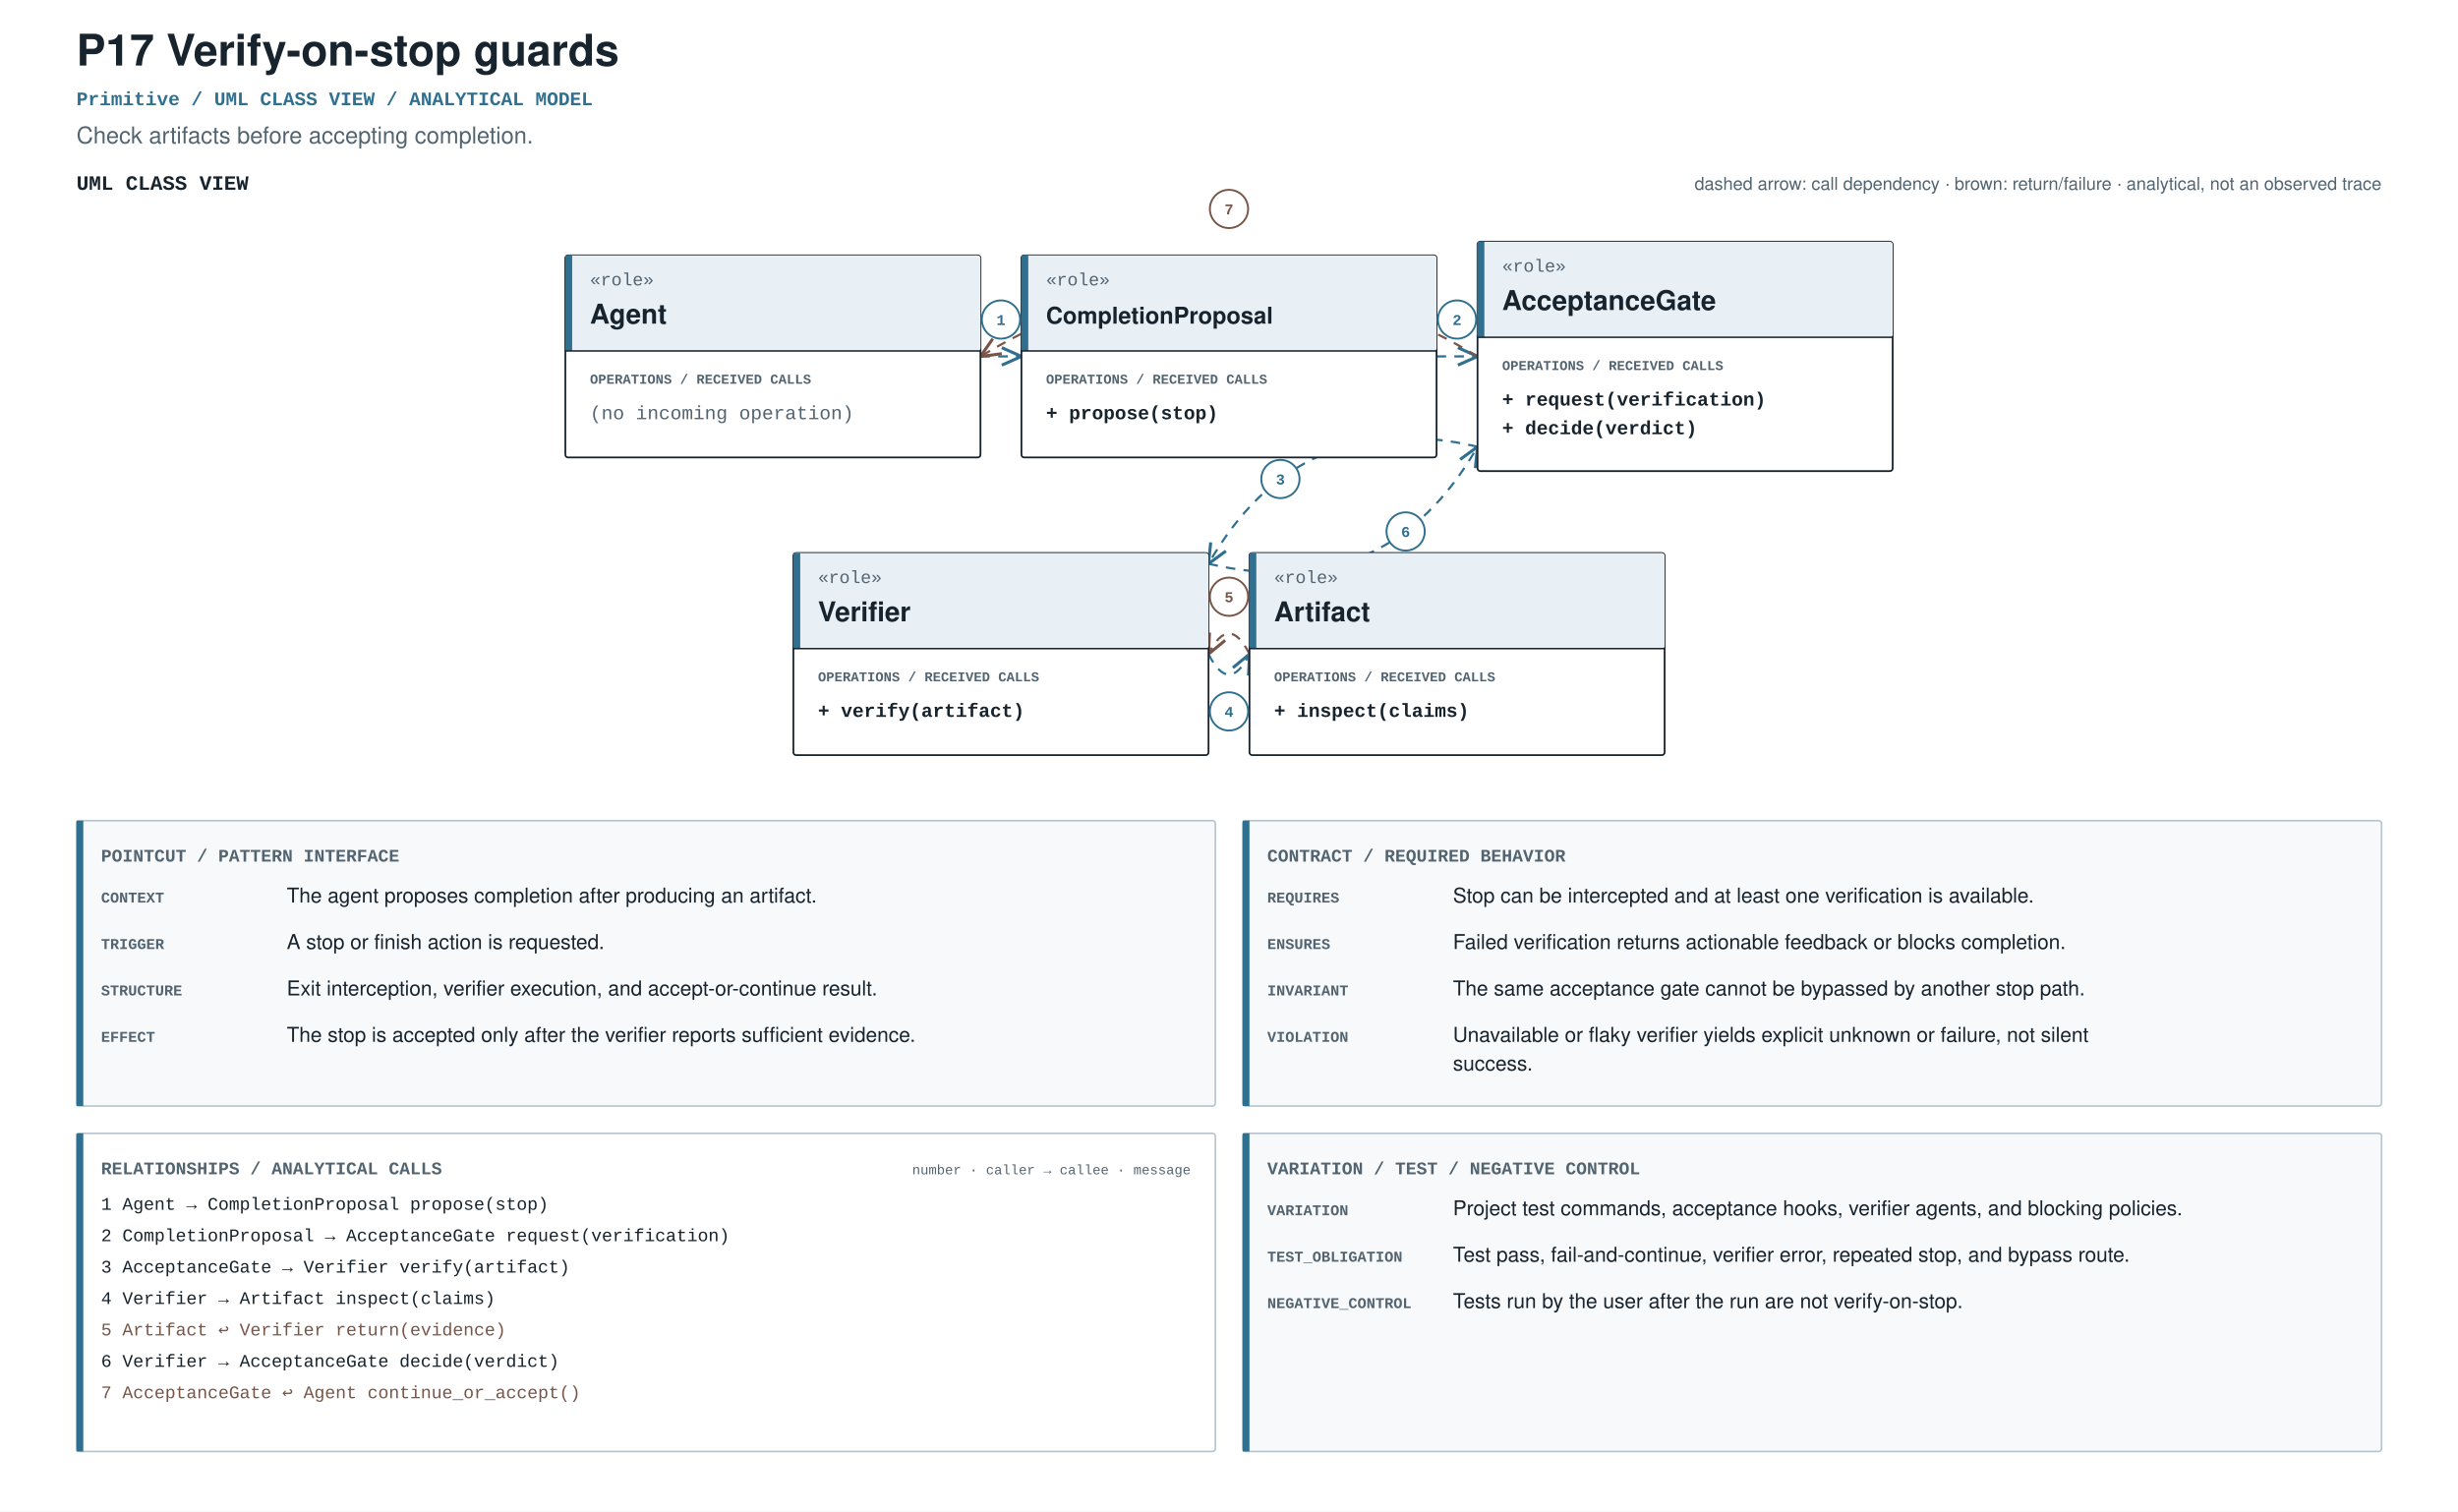
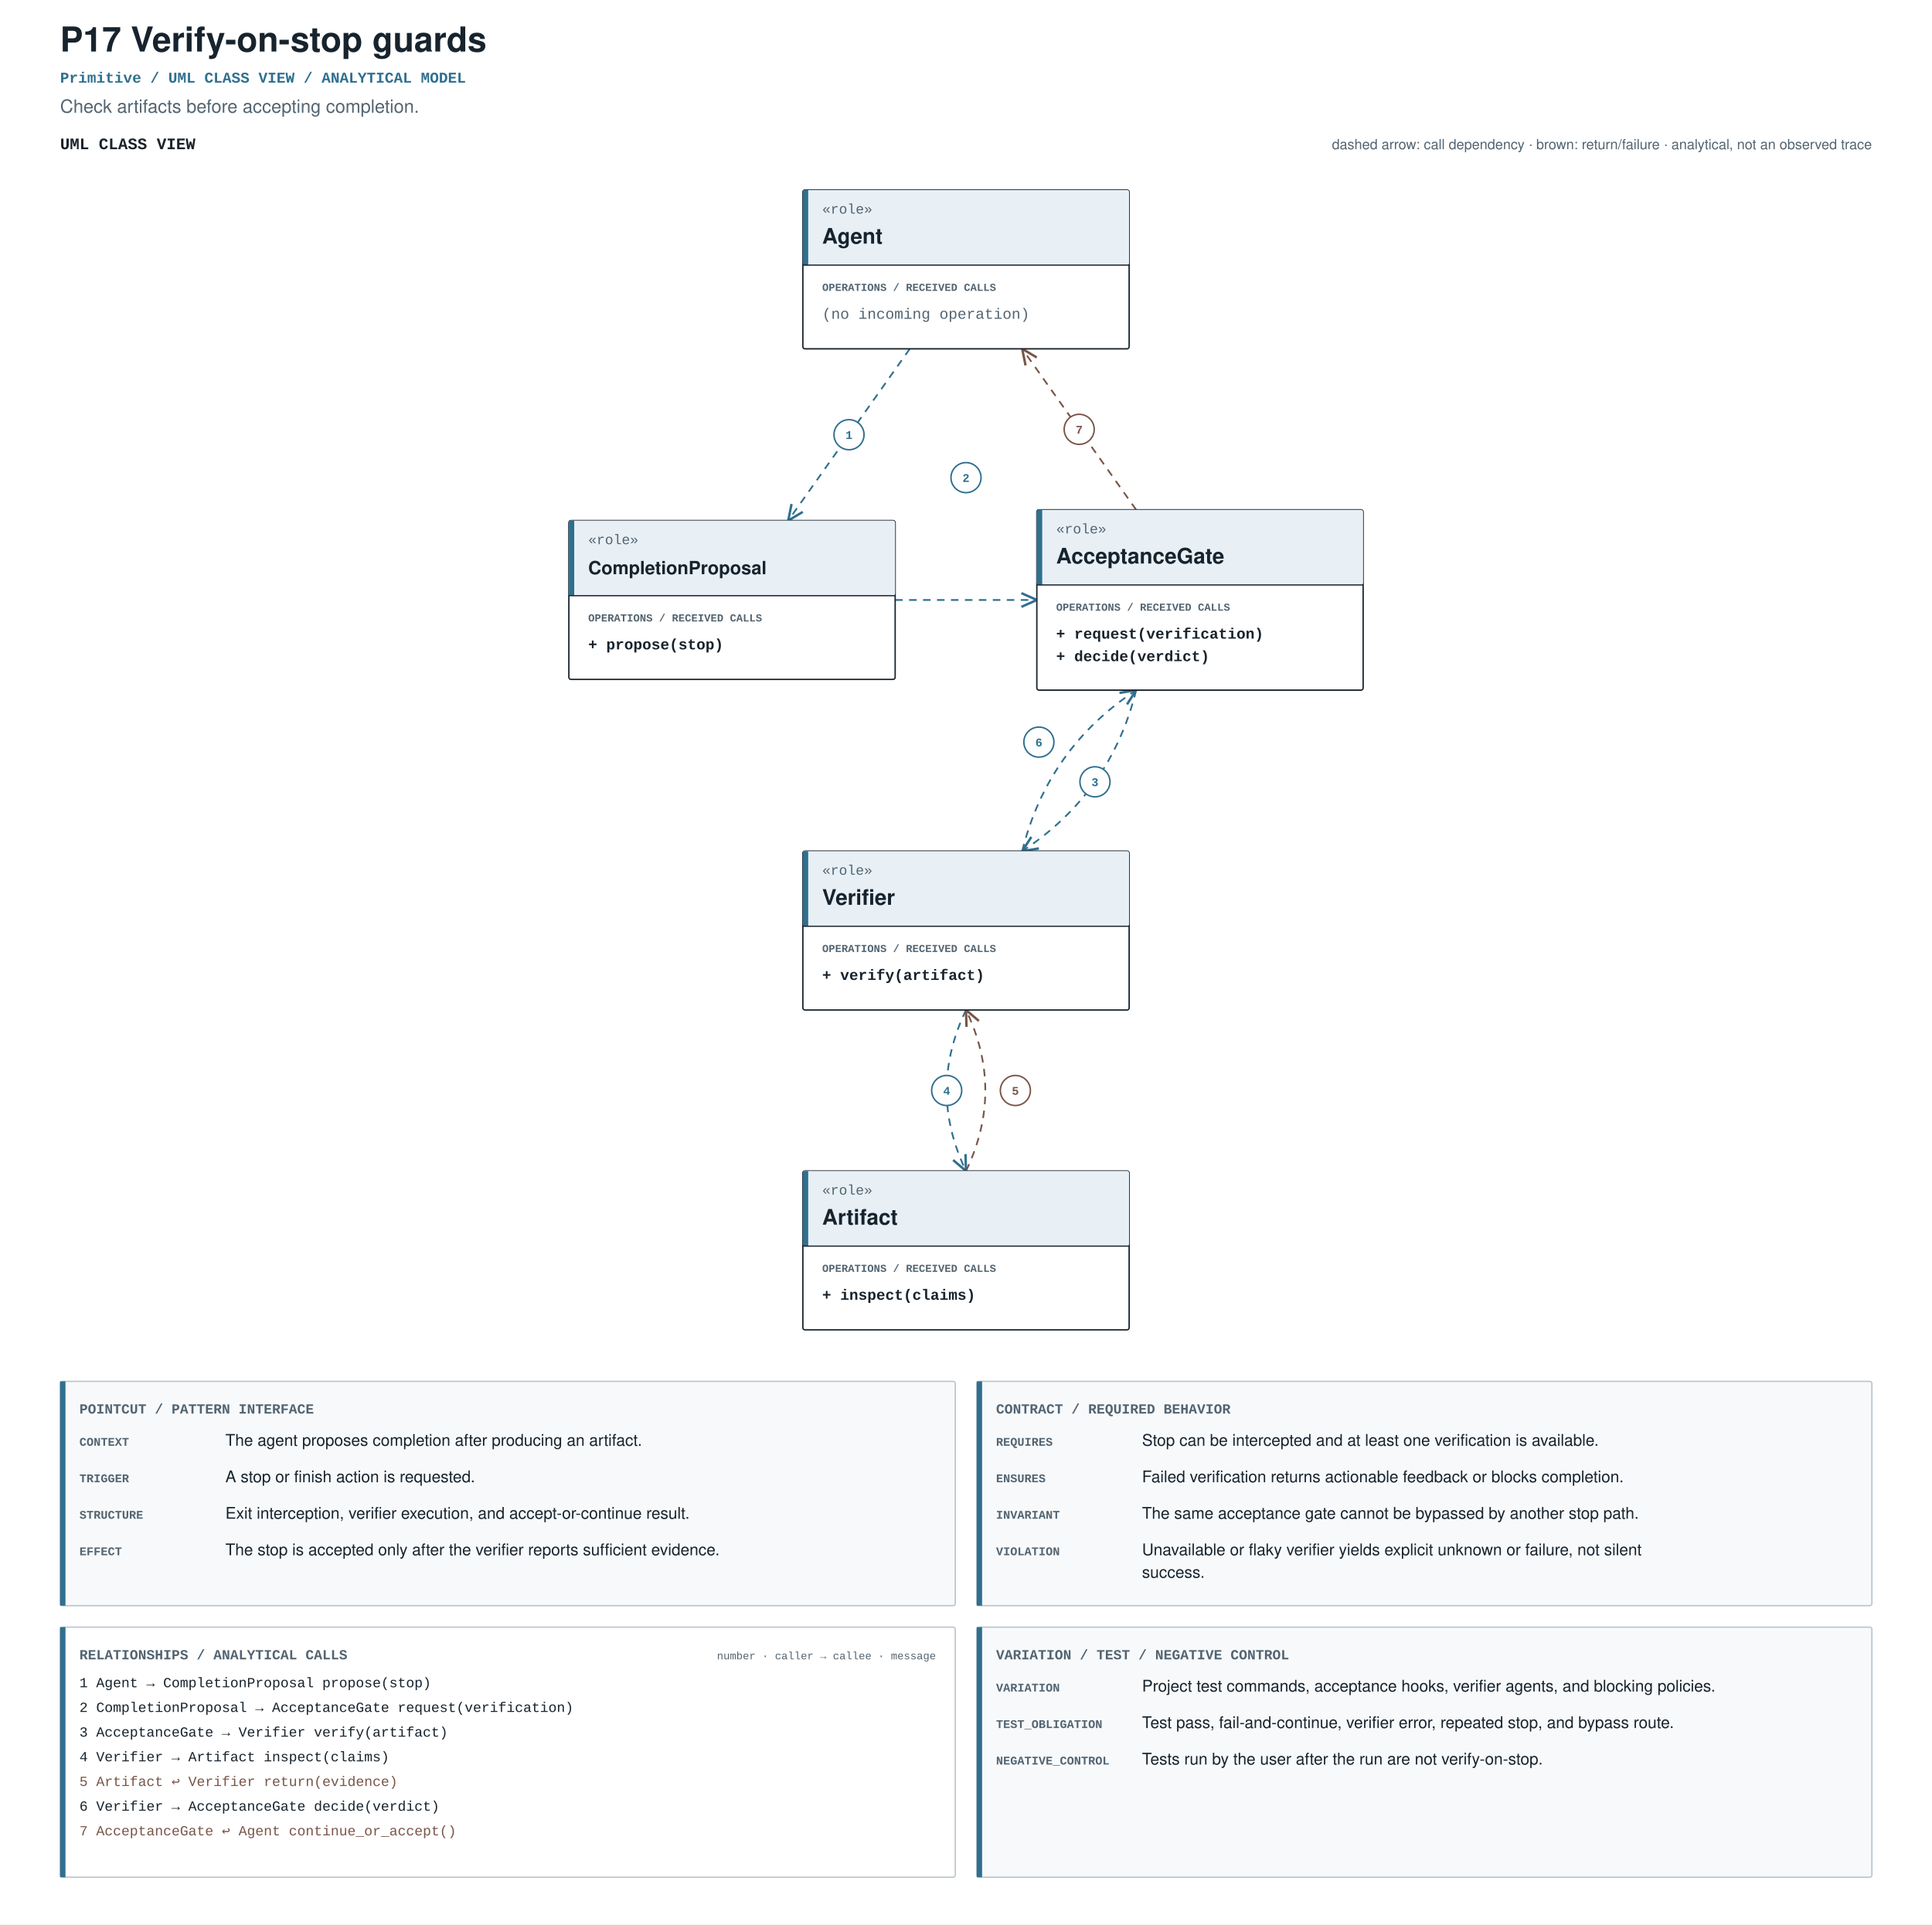
- <svg xmlns="http://www.w3.org/2000/svg" viewBox="0 0 1800 1107" width="183mm" height="112.55mm" role="img" data-diagram-type="uml-class" data-pattern-id="P17" aria-labelledby="title-P17 desc-P17">
+ <svg xmlns="http://www.w3.org/2000/svg" viewBox="0 0 1800 1793" width="183mm" height="182.29mm" role="img" data-diagram-type="uml-class" data-pattern-id="P17" aria-labelledby="title-P17 desc-P17">
  <defs>
    <marker id="umlOpenAccent" markerWidth="12" markerHeight="10" refX="10" refY="5" orient="auto" markerUnits="strokeWidth">
      <path d="M1,1 L10,5 L1,9" fill="none" stroke="#2F6F8F" stroke-width="1.4" />
    </marker>
    <marker id="umlOpenReturn" markerWidth="12" markerHeight="10" refX="10" refY="5" orient="auto" markerUnits="strokeWidth">
      <path d="M1,1 L10,5 L1,9" fill="none" stroke="#795548" stroke-width="1.4" />
    </marker>
  </defs>
-   <rect x="0" y="0" width="1800" height="1107" rx="0" fill="#FFFFFF" stroke="none" stroke-width="1.2" />
+   <rect x="0" y="0" width="1800" height="1793" rx="0" fill="#FFFFFF" stroke="none" stroke-width="1.2" />
  <text x="56" y="48" font-family="Helvetica Neue, Helvetica, Arial, sans-serif" font-size="32" font-weight="700" fill="#17232D" text-anchor="start">P17  Verify-on-stop guards</text>
  <text x="56" y="77" font-family="Menlo, Monaco, Courier New, monospace" font-size="14" font-weight="700" fill="#2F6F8F" text-anchor="start">Primitive / UML CLASS VIEW / ANALYTICAL MODEL</text>
  <text font-family="Helvetica Neue, Helvetica, Arial, sans-serif" font-size="17" font-weight="400" fill="#536471" text-anchor="start">
    <tspan x="56" y="105">Check artifacts before accepting completion.</tspan>
  </text>
  <text x="56" y="139" font-family="Menlo, Monaco, Courier New, monospace" font-size="15" font-weight="700" fill="#17232D" text-anchor="start">UML CLASS VIEW</text>
  <text x="1744" y="139" font-family="Helvetica Neue, Helvetica, Arial, sans-serif" font-size="13" font-weight="400" fill="#536471" text-anchor="end">dashed arrow: call dependency · brown: return/failure · analytical, not an observed trace</text>
  <g class="dependency forward" data-source="Agent" data-target="CompletionProposal" data-numbers="1" data-messages="propose(stop)">
-     <path d="M 718 261 Q 733 261 748 261" fill="none" stroke="#2F6F8F" stroke-width="1.6" stroke-dasharray="7 6" marker-end="url(#umlOpenAccent)" />
+     <path d="M 847.62 325 Q 791 405 734.38 485" fill="none" stroke="#2F6F8F" stroke-width="1.6" stroke-dasharray="7 6" marker-end="url(#umlOpenAccent)" />
  </g>
  <g class="dependency forward" data-source="CompletionProposal" data-target="AcceptanceGate" data-numbers="2" data-messages="request(verification)">
-     <path d="M 1052 261 Q 1067 261 1082 261" fill="none" stroke="#2F6F8F" stroke-width="1.6" stroke-dasharray="7 6" marker-end="url(#umlOpenAccent)" />
+     <path d="M 834 559 Q 900 559 966 559" fill="none" stroke="#2F6F8F" stroke-width="1.6" stroke-dasharray="7 6" marker-end="url(#umlOpenAccent)" />
  </g>
  <g class="dependency forward" data-source="AcceptanceGate" data-target="Verifier" data-numbers="3" data-messages="verify(artifact)">
-     <path d="M 1082 327.14 Q 951.58 296.64 885 412.86" fill="none" stroke="#2F6F8F" stroke-width="1.6" stroke-dasharray="7 6" marker-end="url(#umlOpenAccent)" />
+     <path d="M 1058.55 643 Q 1034.85 738.8 952.38 793" fill="none" stroke="#2F6F8F" stroke-width="1.6" stroke-dasharray="7 6" marker-end="url(#umlOpenAccent)" />
  </g>
  <g class="dependency forward" data-source="Verifier" data-target="Artifact" data-numbers="4" data-messages="inspect(claims)">
-     <path d="M 885 479 Q 900 509 915 479" fill="none" stroke="#2F6F8F" stroke-width="1.6" stroke-dasharray="7 6" marker-end="url(#umlOpenAccent)" />
+     <path d="M 900 941 Q 864 1016 900 1091" fill="none" stroke="#2F6F8F" stroke-width="1.6" stroke-dasharray="7 6" marker-end="url(#umlOpenAccent)" />
  </g>
  <g class="dependency return-or-failure" data-source="Artifact" data-target="Verifier" data-numbers="5" data-messages="return(evidence)">
-     <path d="M 915 479 Q 900 449 885 479" fill="none" stroke="#795548" stroke-width="1.6" stroke-dasharray="7 6" marker-end="url(#umlOpenReturn)" />
+     <path d="M 900 1091 Q 936 1016 900 941" fill="none" stroke="#795548" stroke-width="1.6" stroke-dasharray="7 6" marker-end="url(#umlOpenReturn)" />
  </g>
  <g class="dependency forward" data-source="Verifier" data-target="AcceptanceGate" data-numbers="6" data-messages="decide(verdict)">
-     <path d="M 885 412.86 Q 1015.42 443.36 1082 327.14" fill="none" stroke="#2F6F8F" stroke-width="1.6" stroke-dasharray="7 6" marker-end="url(#umlOpenAccent)" />
+     <path d="M 952.38 793 Q 976.08 697.2 1058.55 643" fill="none" stroke="#2F6F8F" stroke-width="1.6" stroke-dasharray="7 6" marker-end="url(#umlOpenAccent)" />
  </g>
  <g class="dependency return-or-failure" data-source="AcceptanceGate" data-target="Agent" data-numbers="7" data-messages="continue_or_accept()">
-     <path d="M 1082 261 Q 900 151 718 261" fill="none" stroke="#795548" stroke-width="1.6" stroke-dasharray="7 6" marker-end="url(#umlOpenReturn)" />
+     <path d="M 1058.55 475 Q 1005.46 400 952.38 325" fill="none" stroke="#795548" stroke-width="1.6" stroke-dasharray="7 6" marker-end="url(#umlOpenReturn)" />
  </g>
  <g class="class-node" data-participant="Agent" data-role="Agent" data-layer="0">
-     <rect x="414" y="187" width="304" height="148" rx="2" fill="#FFFFFF" stroke="#17232D" stroke-width="1.3" class="class-box" />
-     <rect x="414" y="187" width="304" height="70" rx="2" fill="#E8F0F6" stroke="none" stroke-width="1.2" class="class-header" />
-     <rect x="414" y="187" width="5" height="70" rx="0" fill="#2F6F8F" stroke="none" stroke-width="1.2" class="class-accent" />
-     <text x="432" y="209" font-family="Menlo, Monaco, Courier New, monospace" font-size="13" font-weight="400" fill="#536471" text-anchor="start" class="class-stereotype">«role»</text>
-     <text x="432" y="237" font-family="Helvetica Neue, Helvetica, Arial, sans-serif" font-size="20" font-weight="700" fill="#17232D" text-anchor="start" class="class-name">Agent</text>
-     <line x1="414" y1="257" x2="718" y2="257" stroke="#17232D" stroke-width="1.1" />
-     <text x="432" y="281" font-family="Menlo, Monaco, Courier New, monospace" font-size="10" font-weight="700" fill="#536471" text-anchor="start" class="class-compartment-label">OPERATIONS / RECEIVED CALLS</text>
-     <text x="432" y="307" font-family="Menlo, Monaco, Courier New, monospace" font-size="14" font-weight="400" fill="#536471" text-anchor="start" class="class-operation">(no incoming operation)</text>
+     <rect x="748" y="177" width="304" height="148" rx="2" fill="#FFFFFF" stroke="#17232D" stroke-width="1.3" class="class-box" />
+     <rect x="748" y="177" width="304" height="70" rx="2" fill="#E8F0F6" stroke="none" stroke-width="1.2" class="class-header" />
+     <rect x="748" y="177" width="5" height="70" rx="0" fill="#2F6F8F" stroke="none" stroke-width="1.2" class="class-accent" />
+     <text x="766" y="199" font-family="Menlo, Monaco, Courier New, monospace" font-size="13" font-weight="400" fill="#536471" text-anchor="start" class="class-stereotype">«role»</text>
+     <text x="766" y="227" font-family="Helvetica Neue, Helvetica, Arial, sans-serif" font-size="20" font-weight="700" fill="#17232D" text-anchor="start" class="class-name">Agent</text>
+     <line x1="748" y1="247" x2="1052" y2="247" stroke="#17232D" stroke-width="1.1" />
+     <text x="766" y="271" font-family="Menlo, Monaco, Courier New, monospace" font-size="10" font-weight="700" fill="#536471" text-anchor="start" class="class-compartment-label">OPERATIONS / RECEIVED CALLS</text>
+     <text x="766" y="297" font-family="Menlo, Monaco, Courier New, monospace" font-size="14" font-weight="400" fill="#536471" text-anchor="start" class="class-operation">(no incoming operation)</text>
  </g>
-   <g class="class-node" data-participant="CompletionProposal" data-role="CompletionProposal" data-layer="0">
-     <rect x="748" y="187" width="304" height="148" rx="2" fill="#FFFFFF" stroke="#17232D" stroke-width="1.3" class="class-box" />
-     <rect x="748" y="187" width="304" height="70" rx="2" fill="#E8F0F6" stroke="none" stroke-width="1.2" class="class-header" />
-     <rect x="748" y="187" width="5" height="70" rx="0" fill="#2F6F8F" stroke="none" stroke-width="1.2" class="class-accent" />
-     <text x="766" y="209" font-family="Menlo, Monaco, Courier New, monospace" font-size="13" font-weight="400" fill="#536471" text-anchor="start" class="class-stereotype">«role»</text>
-     <text x="766" y="237" font-family="Helvetica Neue, Helvetica, Arial, sans-serif" font-size="17" font-weight="700" fill="#17232D" text-anchor="start" class="class-name">CompletionProposal</text>
-     <line x1="748" y1="257" x2="1052" y2="257" stroke="#17232D" stroke-width="1.1" />
-     <text x="766" y="281" font-family="Menlo, Monaco, Courier New, monospace" font-size="10" font-weight="700" fill="#536471" text-anchor="start" class="class-compartment-label">OPERATIONS / RECEIVED CALLS</text>
-     <text x="766" y="307" font-family="Menlo, Monaco, Courier New, monospace" font-size="14" font-weight="600" fill="#17232D" text-anchor="start" class="class-operation">+ propose(stop)</text>
+   <g class="class-node" data-participant="CompletionProposal" data-role="CompletionProposal" data-layer="1">
+     <rect x="530" y="485" width="304" height="148" rx="2" fill="#FFFFFF" stroke="#17232D" stroke-width="1.3" class="class-box" />
+     <rect x="530" y="485" width="304" height="70" rx="2" fill="#E8F0F6" stroke="none" stroke-width="1.2" class="class-header" />
+     <rect x="530" y="485" width="5" height="70" rx="0" fill="#2F6F8F" stroke="none" stroke-width="1.2" class="class-accent" />
+     <text x="548" y="507" font-family="Menlo, Monaco, Courier New, monospace" font-size="13" font-weight="400" fill="#536471" text-anchor="start" class="class-stereotype">«role»</text>
+     <text x="548" y="535" font-family="Helvetica Neue, Helvetica, Arial, sans-serif" font-size="17" font-weight="700" fill="#17232D" text-anchor="start" class="class-name">CompletionProposal</text>
+     <line x1="530" y1="555" x2="834" y2="555" stroke="#17232D" stroke-width="1.1" />
+     <text x="548" y="579" font-family="Menlo, Monaco, Courier New, monospace" font-size="10" font-weight="700" fill="#536471" text-anchor="start" class="class-compartment-label">OPERATIONS / RECEIVED CALLS</text>
+     <text x="548" y="605" font-family="Menlo, Monaco, Courier New, monospace" font-size="14" font-weight="600" fill="#17232D" text-anchor="start" class="class-operation">+ propose(stop)</text>
  </g>
-   <g class="class-node" data-participant="AcceptanceGate" data-role="AcceptanceGate" data-layer="0">
-     <rect x="1082" y="177" width="304" height="168" rx="2" fill="#FFFFFF" stroke="#17232D" stroke-width="1.3" class="class-box" />
-     <rect x="1082" y="177" width="304" height="70" rx="2" fill="#E8F0F6" stroke="none" stroke-width="1.2" class="class-header" />
-     <rect x="1082" y="177" width="5" height="70" rx="0" fill="#2F6F8F" stroke="none" stroke-width="1.2" class="class-accent" />
-     <text x="1100" y="199" font-family="Menlo, Monaco, Courier New, monospace" font-size="13" font-weight="400" fill="#536471" text-anchor="start" class="class-stereotype">«role»</text>
-     <text x="1100" y="227" font-family="Helvetica Neue, Helvetica, Arial, sans-serif" font-size="20" font-weight="700" fill="#17232D" text-anchor="start" class="class-name">AcceptanceGate</text>
-     <line x1="1082" y1="247" x2="1386" y2="247" stroke="#17232D" stroke-width="1.1" />
-     <text x="1100" y="271" font-family="Menlo, Monaco, Courier New, monospace" font-size="10" font-weight="700" fill="#536471" text-anchor="start" class="class-compartment-label">OPERATIONS / RECEIVED CALLS</text>
-     <text x="1100" y="297" font-family="Menlo, Monaco, Courier New, monospace" font-size="14" font-weight="600" fill="#17232D" text-anchor="start" class="class-operation">+ request(verification)</text>
-     <text x="1100" y="318" font-family="Menlo, Monaco, Courier New, monospace" font-size="14" font-weight="600" fill="#17232D" text-anchor="start" class="class-operation">+ decide(verdict)</text>
+   <g class="class-node" data-participant="AcceptanceGate" data-role="AcceptanceGate" data-layer="1">
+     <rect x="966" y="475" width="304" height="168" rx="2" fill="#FFFFFF" stroke="#17232D" stroke-width="1.3" class="class-box" />
+     <rect x="966" y="475" width="304" height="70" rx="2" fill="#E8F0F6" stroke="none" stroke-width="1.2" class="class-header" />
+     <rect x="966" y="475" width="5" height="70" rx="0" fill="#2F6F8F" stroke="none" stroke-width="1.2" class="class-accent" />
+     <text x="984" y="497" font-family="Menlo, Monaco, Courier New, monospace" font-size="13" font-weight="400" fill="#536471" text-anchor="start" class="class-stereotype">«role»</text>
+     <text x="984" y="525" font-family="Helvetica Neue, Helvetica, Arial, sans-serif" font-size="20" font-weight="700" fill="#17232D" text-anchor="start" class="class-name">AcceptanceGate</text>
+     <line x1="966" y1="545" x2="1270" y2="545" stroke="#17232D" stroke-width="1.1" />
+     <text x="984" y="569" font-family="Menlo, Monaco, Courier New, monospace" font-size="10" font-weight="700" fill="#536471" text-anchor="start" class="class-compartment-label">OPERATIONS / RECEIVED CALLS</text>
+     <text x="984" y="595" font-family="Menlo, Monaco, Courier New, monospace" font-size="14" font-weight="600" fill="#17232D" text-anchor="start" class="class-operation">+ request(verification)</text>
+     <text x="984" y="616" font-family="Menlo, Monaco, Courier New, monospace" font-size="14" font-weight="600" fill="#17232D" text-anchor="start" class="class-operation">+ decide(verdict)</text>
  </g>
-   <g class="class-node" data-participant="Verifier" data-role="Verifier" data-layer="1">
-     <rect x="581" y="405" width="304" height="148" rx="2" fill="#FFFFFF" stroke="#17232D" stroke-width="1.3" class="class-box" />
-     <rect x="581" y="405" width="304" height="70" rx="2" fill="#E8F0F6" stroke="none" stroke-width="1.2" class="class-header" />
-     <rect x="581" y="405" width="5" height="70" rx="0" fill="#2F6F8F" stroke="none" stroke-width="1.2" class="class-accent" />
-     <text x="599" y="427" font-family="Menlo, Monaco, Courier New, monospace" font-size="13" font-weight="400" fill="#536471" text-anchor="start" class="class-stereotype">«role»</text>
-     <text x="599" y="455" font-family="Helvetica Neue, Helvetica, Arial, sans-serif" font-size="20" font-weight="700" fill="#17232D" text-anchor="start" class="class-name">Verifier</text>
-     <line x1="581" y1="475" x2="885" y2="475" stroke="#17232D" stroke-width="1.1" />
-     <text x="599" y="499" font-family="Menlo, Monaco, Courier New, monospace" font-size="10" font-weight="700" fill="#536471" text-anchor="start" class="class-compartment-label">OPERATIONS / RECEIVED CALLS</text>
-     <text x="599" y="525" font-family="Menlo, Monaco, Courier New, monospace" font-size="14" font-weight="600" fill="#17232D" text-anchor="start" class="class-operation">+ verify(artifact)</text>
+   <g class="class-node" data-participant="Verifier" data-role="Verifier" data-layer="2">
+     <rect x="748" y="793" width="304" height="148" rx="2" fill="#FFFFFF" stroke="#17232D" stroke-width="1.3" class="class-box" />
+     <rect x="748" y="793" width="304" height="70" rx="2" fill="#E8F0F6" stroke="none" stroke-width="1.2" class="class-header" />
+     <rect x="748" y="793" width="5" height="70" rx="0" fill="#2F6F8F" stroke="none" stroke-width="1.2" class="class-accent" />
+     <text x="766" y="815" font-family="Menlo, Monaco, Courier New, monospace" font-size="13" font-weight="400" fill="#536471" text-anchor="start" class="class-stereotype">«role»</text>
+     <text x="766" y="843" font-family="Helvetica Neue, Helvetica, Arial, sans-serif" font-size="20" font-weight="700" fill="#17232D" text-anchor="start" class="class-name">Verifier</text>
+     <line x1="748" y1="863" x2="1052" y2="863" stroke="#17232D" stroke-width="1.1" />
+     <text x="766" y="887" font-family="Menlo, Monaco, Courier New, monospace" font-size="10" font-weight="700" fill="#536471" text-anchor="start" class="class-compartment-label">OPERATIONS / RECEIVED CALLS</text>
+     <text x="766" y="913" font-family="Menlo, Monaco, Courier New, monospace" font-size="14" font-weight="600" fill="#17232D" text-anchor="start" class="class-operation">+ verify(artifact)</text>
  </g>
-   <g class="class-node" data-participant="Artifact" data-role="Artifact" data-layer="1">
-     <rect x="915" y="405" width="304" height="148" rx="2" fill="#FFFFFF" stroke="#17232D" stroke-width="1.3" class="class-box" />
-     <rect x="915" y="405" width="304" height="70" rx="2" fill="#E8F0F6" stroke="none" stroke-width="1.2" class="class-header" />
-     <rect x="915" y="405" width="5" height="70" rx="0" fill="#2F6F8F" stroke="none" stroke-width="1.2" class="class-accent" />
-     <text x="933" y="427" font-family="Menlo, Monaco, Courier New, monospace" font-size="13" font-weight="400" fill="#536471" text-anchor="start" class="class-stereotype">«role»</text>
-     <text x="933" y="455" font-family="Helvetica Neue, Helvetica, Arial, sans-serif" font-size="20" font-weight="700" fill="#17232D" text-anchor="start" class="class-name">Artifact</text>
-     <line x1="915" y1="475" x2="1219" y2="475" stroke="#17232D" stroke-width="1.1" />
-     <text x="933" y="499" font-family="Menlo, Monaco, Courier New, monospace" font-size="10" font-weight="700" fill="#536471" text-anchor="start" class="class-compartment-label">OPERATIONS / RECEIVED CALLS</text>
-     <text x="933" y="525" font-family="Menlo, Monaco, Courier New, monospace" font-size="14" font-weight="600" fill="#17232D" text-anchor="start" class="class-operation">+ inspect(claims)</text>
+   <g class="class-node" data-participant="Artifact" data-role="Artifact" data-layer="3">
+     <rect x="748" y="1091" width="304" height="148" rx="2" fill="#FFFFFF" stroke="#17232D" stroke-width="1.3" class="class-box" />
+     <rect x="748" y="1091" width="304" height="70" rx="2" fill="#E8F0F6" stroke="none" stroke-width="1.2" class="class-header" />
+     <rect x="748" y="1091" width="5" height="70" rx="0" fill="#2F6F8F" stroke="none" stroke-width="1.2" class="class-accent" />
+     <text x="766" y="1113" font-family="Menlo, Monaco, Courier New, monospace" font-size="13" font-weight="400" fill="#536471" text-anchor="start" class="class-stereotype">«role»</text>
+     <text x="766" y="1141" font-family="Helvetica Neue, Helvetica, Arial, sans-serif" font-size="20" font-weight="700" fill="#17232D" text-anchor="start" class="class-name">Artifact</text>
+     <line x1="748" y1="1161" x2="1052" y2="1161" stroke="#17232D" stroke-width="1.1" />
+     <text x="766" y="1185" font-family="Menlo, Monaco, Courier New, monospace" font-size="10" font-weight="700" fill="#536471" text-anchor="start" class="class-compartment-label">OPERATIONS / RECEIVED CALLS</text>
+     <text x="766" y="1211" font-family="Menlo, Monaco, Courier New, monospace" font-size="14" font-weight="600" fill="#17232D" text-anchor="start" class="class-operation">+ inspect(claims)</text>
  </g>
  <g class="dependency-badge">
-     <circle cx="733" cy="234" r="14" fill="#FFFFFF" stroke="#2F6F8F" stroke-width="1.4" />
-     <text x="733" y="238" font-family="Menlo, Monaco, Courier New, monospace" font-size="11" font-weight="700" fill="#2F6F8F" text-anchor="middle">1</text>
+     <circle cx="791" cy="405" r="14" fill="#FFFFFF" stroke="#2F6F8F" stroke-width="1.4" />
+     <text x="791" y="409" font-family="Menlo, Monaco, Courier New, monospace" font-size="11" font-weight="700" fill="#2F6F8F" text-anchor="middle">1</text>
  </g>
  <g class="dependency-badge">
-     <circle cx="1067" cy="234" r="14" fill="#FFFFFF" stroke="#2F6F8F" stroke-width="1.4" />
-     <text x="1067" y="238" font-family="Menlo, Monaco, Courier New, monospace" font-size="11" font-weight="700" fill="#2F6F8F" text-anchor="middle">2</text>
+     <circle cx="900" cy="445" r="14" fill="#FFFFFF" stroke="#2F6F8F" stroke-width="1.4" />
+     <text x="900" y="449" font-family="Menlo, Monaco, Courier New, monospace" font-size="11" font-weight="700" fill="#2F6F8F" text-anchor="middle">2</text>
  </g>
  <g class="dependency-badge">
-     <circle cx="937.65" cy="350.79" r="14" fill="#FFFFFF" stroke="#2F6F8F" stroke-width="1.4" />
-     <text x="937.65" y="354.79" font-family="Menlo, Monaco, Courier New, monospace" font-size="11" font-weight="700" fill="#2F6F8F" text-anchor="middle">3</text>
+     <circle cx="1020.15" cy="728.4" r="14" fill="#FFFFFF" stroke="#2F6F8F" stroke-width="1.4" />
+     <text x="1020.15" y="732.4" font-family="Menlo, Monaco, Courier New, monospace" font-size="11" font-weight="700" fill="#2F6F8F" text-anchor="middle">3</text>
  </g>
  <g class="dependency-badge">
-     <circle cx="900" cy="521" r="14" fill="#FFFFFF" stroke="#2F6F8F" stroke-width="1.4" />
-     <text x="900" y="525" font-family="Menlo, Monaco, Courier New, monospace" font-size="11" font-weight="700" fill="#2F6F8F" text-anchor="middle">4</text>
+     <circle cx="882" cy="1016" r="14" fill="#FFFFFF" stroke="#2F6F8F" stroke-width="1.4" />
+     <text x="882" y="1020" font-family="Menlo, Monaco, Courier New, monospace" font-size="11" font-weight="700" fill="#2F6F8F" text-anchor="middle">4</text>
  </g>
  <g class="dependency-badge">
-     <circle cx="900" cy="437" r="14" fill="#FFFFFF" stroke="#795548" stroke-width="1.4" />
-     <text x="900" y="441" font-family="Menlo, Monaco, Courier New, monospace" font-size="11" font-weight="700" fill="#795548" text-anchor="middle">5</text>
+     <circle cx="946" cy="1016" r="14" fill="#FFFFFF" stroke="#795548" stroke-width="1.4" />
+     <text x="946" y="1020" font-family="Menlo, Monaco, Courier New, monospace" font-size="11" font-weight="700" fill="#795548" text-anchor="middle">5</text>
  </g>
  <g class="dependency-badge">
-     <circle cx="1029.35" cy="389.21" r="14" fill="#FFFFFF" stroke="#2F6F8F" stroke-width="1.4" />
-     <text x="1029.35" y="393.21" font-family="Menlo, Monaco, Courier New, monospace" font-size="11" font-weight="700" fill="#2F6F8F" text-anchor="middle">6</text>
+     <circle cx="967.91" cy="691.42" r="14" fill="#FFFFFF" stroke="#2F6F8F" stroke-width="1.4" />
+     <text x="967.91" y="695.42" font-family="Menlo, Monaco, Courier New, monospace" font-size="11" font-weight="700" fill="#2F6F8F" text-anchor="middle">6</text>
  </g>
  <g class="dependency-badge">
-     <circle cx="900" cy="153" r="14" fill="#FFFFFF" stroke="#795548" stroke-width="1.4" />
-     <text x="900" y="157" font-family="Menlo, Monaco, Courier New, monospace" font-size="11" font-weight="700" fill="#795548" text-anchor="middle">7</text>
+     <circle cx="1005.46" cy="400" r="14" fill="#FFFFFF" stroke="#795548" stroke-width="1.4" />
+     <text x="1005.46" y="404" font-family="Menlo, Monaco, Courier New, monospace" font-size="11" font-weight="700" fill="#795548" text-anchor="middle">7</text>
  </g>
-   <rect x="56" y="601" width="834" height="209" rx="2" fill="#F7F9FB" stroke="#B8C4CD" stroke-width="1.2" />
-   <rect x="56" y="601" width="5" height="209" rx="0" fill="#2F6F8F" stroke="none" stroke-width="1.2" />
-   <text x="74" y="631" font-family="Menlo, Monaco, Courier New, monospace" font-size="13" font-weight="700" fill="#536471" text-anchor="start">POINTCUT / PATTERN INTERFACE</text>
-   <text x="74" y="661" font-family="Menlo, Monaco, Courier New, monospace" font-size="11" font-weight="700" fill="#536471" text-anchor="start">CONTEXT</text>
+   <rect x="56" y="1287" width="834" height="209" rx="2" fill="#F7F9FB" stroke="#B8C4CD" stroke-width="1.2" />
+   <rect x="56" y="1287" width="5" height="209" rx="0" fill="#2F6F8F" stroke="none" stroke-width="1.2" />
+   <text x="74" y="1317" font-family="Menlo, Monaco, Courier New, monospace" font-size="13" font-weight="700" fill="#536471" text-anchor="start">POINTCUT / PATTERN INTERFACE</text>
+   <text x="74" y="1347" font-family="Menlo, Monaco, Courier New, monospace" font-size="11" font-weight="700" fill="#536471" text-anchor="start">CONTEXT</text>
  <text font-family="Helvetica Neue, Helvetica, Arial, sans-serif" font-size="15" font-weight="400" fill="#17232D" text-anchor="start">
-     <tspan x="210" y="661">The agent proposes completion after producing an artifact.</tspan>
+     <tspan x="210" y="1347">The agent proposes completion after producing an artifact.</tspan>
  </text>
-   <text x="74" y="695" font-family="Menlo, Monaco, Courier New, monospace" font-size="11" font-weight="700" fill="#536471" text-anchor="start">TRIGGER</text>
+   <text x="74" y="1381" font-family="Menlo, Monaco, Courier New, monospace" font-size="11" font-weight="700" fill="#536471" text-anchor="start">TRIGGER</text>
  <text font-family="Helvetica Neue, Helvetica, Arial, sans-serif" font-size="15" font-weight="400" fill="#17232D" text-anchor="start">
-     <tspan x="210" y="695">A stop or finish action is requested.</tspan>
+     <tspan x="210" y="1381">A stop or finish action is requested.</tspan>
  </text>
-   <text x="74" y="729" font-family="Menlo, Monaco, Courier New, monospace" font-size="11" font-weight="700" fill="#536471" text-anchor="start">STRUCTURE</text>
+   <text x="74" y="1415" font-family="Menlo, Monaco, Courier New, monospace" font-size="11" font-weight="700" fill="#536471" text-anchor="start">STRUCTURE</text>
  <text font-family="Helvetica Neue, Helvetica, Arial, sans-serif" font-size="15" font-weight="400" fill="#17232D" text-anchor="start">
-     <tspan x="210" y="729">Exit interception, verifier execution, and accept-or-continue result.</tspan>
+     <tspan x="210" y="1415">Exit interception, verifier execution, and accept-or-continue result.</tspan>
  </text>
-   <text x="74" y="763" font-family="Menlo, Monaco, Courier New, monospace" font-size="11" font-weight="700" fill="#536471" text-anchor="start">EFFECT</text>
+   <text x="74" y="1449" font-family="Menlo, Monaco, Courier New, monospace" font-size="11" font-weight="700" fill="#536471" text-anchor="start">EFFECT</text>
  <text font-family="Helvetica Neue, Helvetica, Arial, sans-serif" font-size="15" font-weight="400" fill="#17232D" text-anchor="start">
-     <tspan x="210" y="763">The stop is accepted only after the verifier reports sufficient evidence.</tspan>
+     <tspan x="210" y="1449">The stop is accepted only after the verifier reports sufficient evidence.</tspan>
  </text>
-   <rect x="910" y="601" width="834" height="209" rx="2" fill="#F7F9FB" stroke="#B8C4CD" stroke-width="1.2" />
-   <rect x="910" y="601" width="5" height="209" rx="0" fill="#2F6F8F" stroke="none" stroke-width="1.2" />
-   <text x="928" y="631" font-family="Menlo, Monaco, Courier New, monospace" font-size="13" font-weight="700" fill="#536471" text-anchor="start">CONTRACT / REQUIRED BEHAVIOR</text>
-   <text x="928" y="661" font-family="Menlo, Monaco, Courier New, monospace" font-size="11" font-weight="700" fill="#536471" text-anchor="start">REQUIRES</text>
+   <rect x="910" y="1287" width="834" height="209" rx="2" fill="#F7F9FB" stroke="#B8C4CD" stroke-width="1.2" />
+   <rect x="910" y="1287" width="5" height="209" rx="0" fill="#2F6F8F" stroke="none" stroke-width="1.2" />
+   <text x="928" y="1317" font-family="Menlo, Monaco, Courier New, monospace" font-size="13" font-weight="700" fill="#536471" text-anchor="start">CONTRACT / REQUIRED BEHAVIOR</text>
+   <text x="928" y="1347" font-family="Menlo, Monaco, Courier New, monospace" font-size="11" font-weight="700" fill="#536471" text-anchor="start">REQUIRES</text>
  <text font-family="Helvetica Neue, Helvetica, Arial, sans-serif" font-size="15" font-weight="400" fill="#17232D" text-anchor="start">
-     <tspan x="1064" y="661">Stop can be intercepted and at least one verification is available.</tspan>
+     <tspan x="1064" y="1347">Stop can be intercepted and at least one verification is available.</tspan>
  </text>
-   <text x="928" y="695" font-family="Menlo, Monaco, Courier New, monospace" font-size="11" font-weight="700" fill="#536471" text-anchor="start">ENSURES</text>
+   <text x="928" y="1381" font-family="Menlo, Monaco, Courier New, monospace" font-size="11" font-weight="700" fill="#536471" text-anchor="start">ENSURES</text>
  <text font-family="Helvetica Neue, Helvetica, Arial, sans-serif" font-size="15" font-weight="400" fill="#17232D" text-anchor="start">
-     <tspan x="1064" y="695">Failed verification returns actionable feedback or blocks completion.</tspan>
+     <tspan x="1064" y="1381">Failed verification returns actionable feedback or blocks completion.</tspan>
  </text>
-   <text x="928" y="729" font-family="Menlo, Monaco, Courier New, monospace" font-size="11" font-weight="700" fill="#536471" text-anchor="start">INVARIANT</text>
+   <text x="928" y="1415" font-family="Menlo, Monaco, Courier New, monospace" font-size="11" font-weight="700" fill="#536471" text-anchor="start">INVARIANT</text>
  <text font-family="Helvetica Neue, Helvetica, Arial, sans-serif" font-size="15" font-weight="400" fill="#17232D" text-anchor="start">
-     <tspan x="1064" y="729">The same acceptance gate cannot be bypassed by another stop path.</tspan>
+     <tspan x="1064" y="1415">The same acceptance gate cannot be bypassed by another stop path.</tspan>
  </text>
-   <text x="928" y="763" font-family="Menlo, Monaco, Courier New, monospace" font-size="11" font-weight="700" fill="#536471" text-anchor="start">VIOLATION</text>
+   <text x="928" y="1449" font-family="Menlo, Monaco, Courier New, monospace" font-size="11" font-weight="700" fill="#536471" text-anchor="start">VIOLATION</text>
  <text font-family="Helvetica Neue, Helvetica, Arial, sans-serif" font-size="15" font-weight="400" fill="#17232D" text-anchor="start">
-     <tspan x="1064" y="763">Unavailable or flaky verifier yields explicit unknown or failure, not silent</tspan>
-     <tspan x="1064" y="784">success.</tspan>
+     <tspan x="1064" y="1449">Unavailable or flaky verifier yields explicit unknown or failure, not silent</tspan>
+     <tspan x="1064" y="1470">success.</tspan>
  </text>
-   <rect x="56" y="830" width="834" height="233" rx="2" fill="#FFFFFF" stroke="#B8C4CD" stroke-width="1.2" />
-   <rect x="56" y="830" width="5" height="233" rx="0" fill="#2F6F8F" stroke="none" stroke-width="1.2" />
-   <text x="74" y="860" font-family="Menlo, Monaco, Courier New, monospace" font-size="13" font-weight="700" fill="#536471" text-anchor="start">RELATIONSHIPS / ANALYTICAL CALLS</text>
-   <text x="872" y="860" font-family="Menlo, Monaco, Courier New, monospace" font-size="10" font-weight="400" fill="#536471" text-anchor="end">number · caller → callee · message</text>
+   <rect x="56" y="1516" width="834" height="233" rx="2" fill="#FFFFFF" stroke="#B8C4CD" stroke-width="1.2" />
+   <rect x="56" y="1516" width="5" height="233" rx="0" fill="#2F6F8F" stroke="none" stroke-width="1.2" />
+   <text x="74" y="1546" font-family="Menlo, Monaco, Courier New, monospace" font-size="13" font-weight="700" fill="#536471" text-anchor="start">RELATIONSHIPS / ANALYTICAL CALLS</text>
+   <text x="872" y="1546" font-family="Menlo, Monaco, Courier New, monospace" font-size="10" font-weight="400" fill="#536471" text-anchor="end">number · caller → callee · message</text>
  <text font-family="Menlo, Monaco, Courier New, monospace" font-size="13" font-weight="400" fill="#17232D" text-anchor="start">
-     <tspan x="74" y="886">1 Agent → CompletionProposal propose(stop)</tspan>
+     <tspan x="74" y="1572">1 Agent → CompletionProposal propose(stop)</tspan>
  </text>
  <text font-family="Menlo, Monaco, Courier New, monospace" font-size="13" font-weight="400" fill="#17232D" text-anchor="start">
-     <tspan x="74" y="909">2 CompletionProposal → AcceptanceGate request(verification)</tspan>
+     <tspan x="74" y="1595">2 CompletionProposal → AcceptanceGate request(verification)</tspan>
  </text>
  <text font-family="Menlo, Monaco, Courier New, monospace" font-size="13" font-weight="400" fill="#17232D" text-anchor="start">
-     <tspan x="74" y="932">3 AcceptanceGate → Verifier verify(artifact)</tspan>
+     <tspan x="74" y="1618">3 AcceptanceGate → Verifier verify(artifact)</tspan>
  </text>
  <text font-family="Menlo, Monaco, Courier New, monospace" font-size="13" font-weight="400" fill="#17232D" text-anchor="start">
-     <tspan x="74" y="955">4 Verifier → Artifact inspect(claims)</tspan>
+     <tspan x="74" y="1641">4 Verifier → Artifact inspect(claims)</tspan>
  </text>
  <text font-family="Menlo, Monaco, Courier New, monospace" font-size="13" font-weight="400" fill="#795548" text-anchor="start">
-     <tspan x="74" y="978">5 Artifact ↩ Verifier return(evidence)</tspan>
+     <tspan x="74" y="1664">5 Artifact ↩ Verifier return(evidence)</tspan>
  </text>
  <text font-family="Menlo, Monaco, Courier New, monospace" font-size="13" font-weight="400" fill="#17232D" text-anchor="start">
-     <tspan x="74" y="1001">6 Verifier → AcceptanceGate decide(verdict)</tspan>
+     <tspan x="74" y="1687">6 Verifier → AcceptanceGate decide(verdict)</tspan>
  </text>
  <text font-family="Menlo, Monaco, Courier New, monospace" font-size="13" font-weight="400" fill="#795548" text-anchor="start">
-     <tspan x="74" y="1024">7 AcceptanceGate ↩ Agent continue_or_accept()</tspan>
+     <tspan x="74" y="1710">7 AcceptanceGate ↩ Agent continue_or_accept()</tspan>
  </text>
-   <rect x="910" y="830" width="834" height="233" rx="2" fill="#F7F9FB" stroke="#B8C4CD" stroke-width="1.2" />
-   <rect x="910" y="830" width="5" height="233" rx="0" fill="#2F6F8F" stroke="none" stroke-width="1.2" />
-   <text x="928" y="860" font-family="Menlo, Monaco, Courier New, monospace" font-size="13" font-weight="700" fill="#536471" text-anchor="start">VARIATION / TEST / NEGATIVE CONTROL</text>
-   <text x="928" y="890" font-family="Menlo, Monaco, Courier New, monospace" font-size="11" font-weight="700" fill="#536471" text-anchor="start">VARIATION</text>
+   <rect x="910" y="1516" width="834" height="233" rx="2" fill="#F7F9FB" stroke="#B8C4CD" stroke-width="1.2" />
+   <rect x="910" y="1516" width="5" height="233" rx="0" fill="#2F6F8F" stroke="none" stroke-width="1.2" />
+   <text x="928" y="1546" font-family="Menlo, Monaco, Courier New, monospace" font-size="13" font-weight="700" fill="#536471" text-anchor="start">VARIATION / TEST / NEGATIVE CONTROL</text>
+   <text x="928" y="1576" font-family="Menlo, Monaco, Courier New, monospace" font-size="11" font-weight="700" fill="#536471" text-anchor="start">VARIATION</text>
  <text font-family="Helvetica Neue, Helvetica, Arial, sans-serif" font-size="15" font-weight="400" fill="#17232D" text-anchor="start">
-     <tspan x="1064" y="890">Project test commands, acceptance hooks, verifier agents, and blocking policies.</tspan>
+     <tspan x="1064" y="1576">Project test commands, acceptance hooks, verifier agents, and blocking policies.</tspan>
  </text>
-   <text x="928" y="924" font-family="Menlo, Monaco, Courier New, monospace" font-size="11" font-weight="700" fill="#536471" text-anchor="start">TEST_OBLIGATION</text>
+   <text x="928" y="1610" font-family="Menlo, Monaco, Courier New, monospace" font-size="11" font-weight="700" fill="#536471" text-anchor="start">TEST_OBLIGATION</text>
  <text font-family="Helvetica Neue, Helvetica, Arial, sans-serif" font-size="15" font-weight="400" fill="#17232D" text-anchor="start">
-     <tspan x="1064" y="924">Test pass, fail-and-continue, verifier error, repeated stop, and bypass route.</tspan>
+     <tspan x="1064" y="1610">Test pass, fail-and-continue, verifier error, repeated stop, and bypass route.</tspan>
  </text>
-   <text x="928" y="958" font-family="Menlo, Monaco, Courier New, monospace" font-size="11" font-weight="700" fill="#536471" text-anchor="start">NEGATIVE_CONTROL</text>
+   <text x="928" y="1644" font-family="Menlo, Monaco, Courier New, monospace" font-size="11" font-weight="700" fill="#536471" text-anchor="start">NEGATIVE_CONTROL</text>
  <text font-family="Helvetica Neue, Helvetica, Arial, sans-serif" font-size="15" font-weight="400" fill="#17232D" text-anchor="start">
-     <tspan x="1064" y="958">Tests run by the user after the run are not verify-on-stop.</tspan>
+     <tspan x="1064" y="1644">Tests run by the user after the run are not verify-on-stop.</tspan>
  </text>
</svg>
